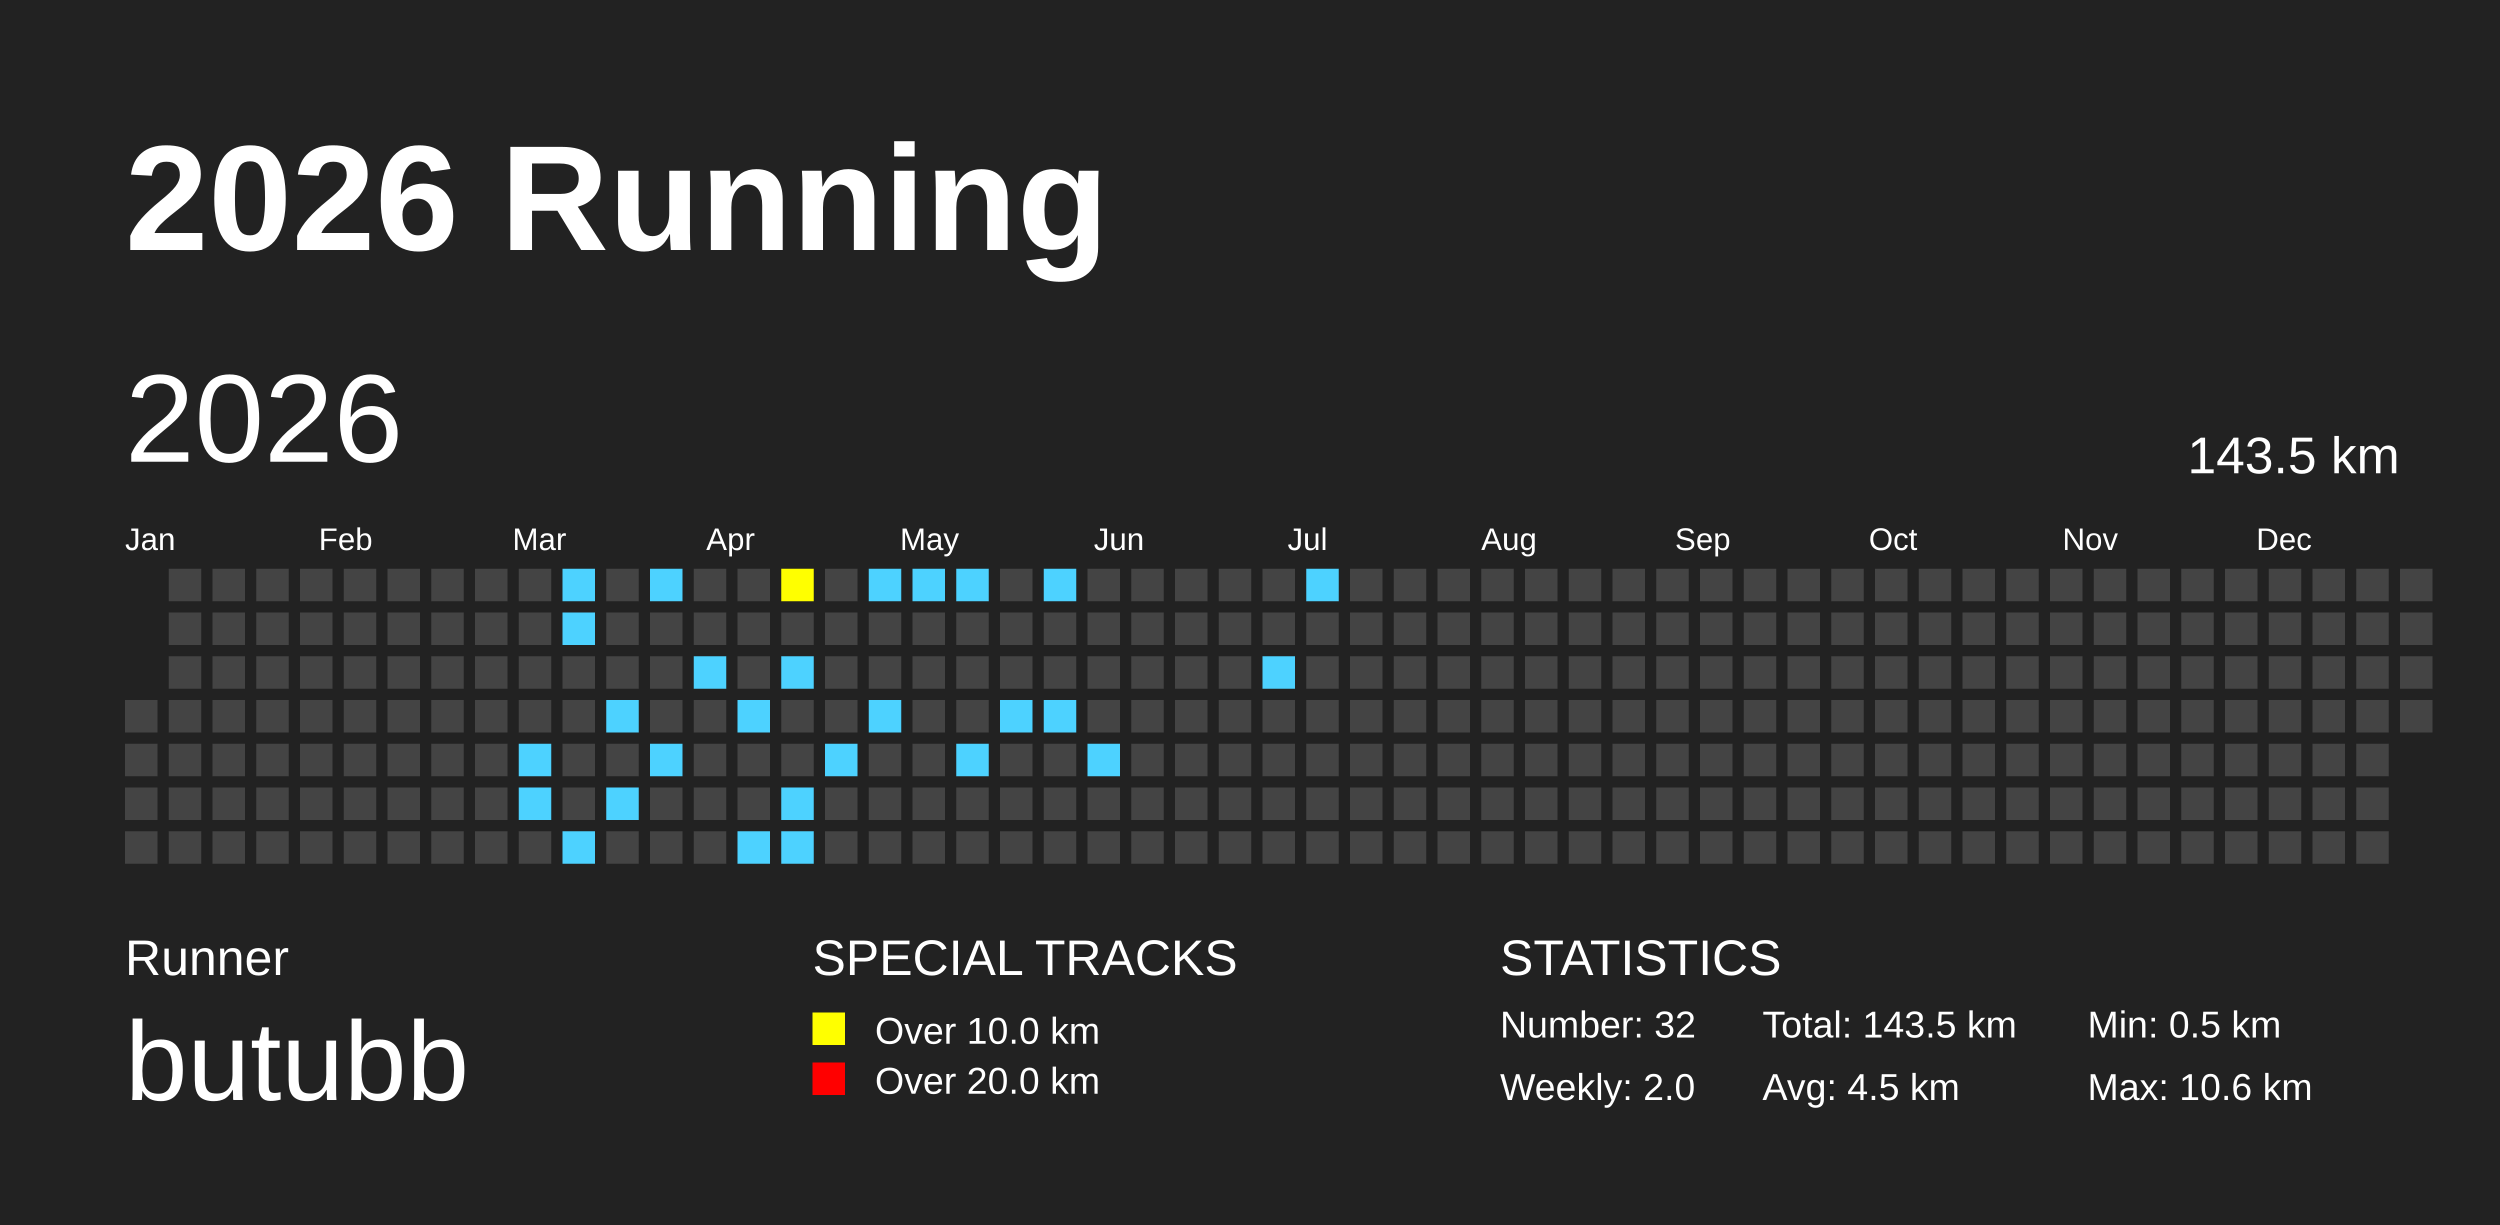
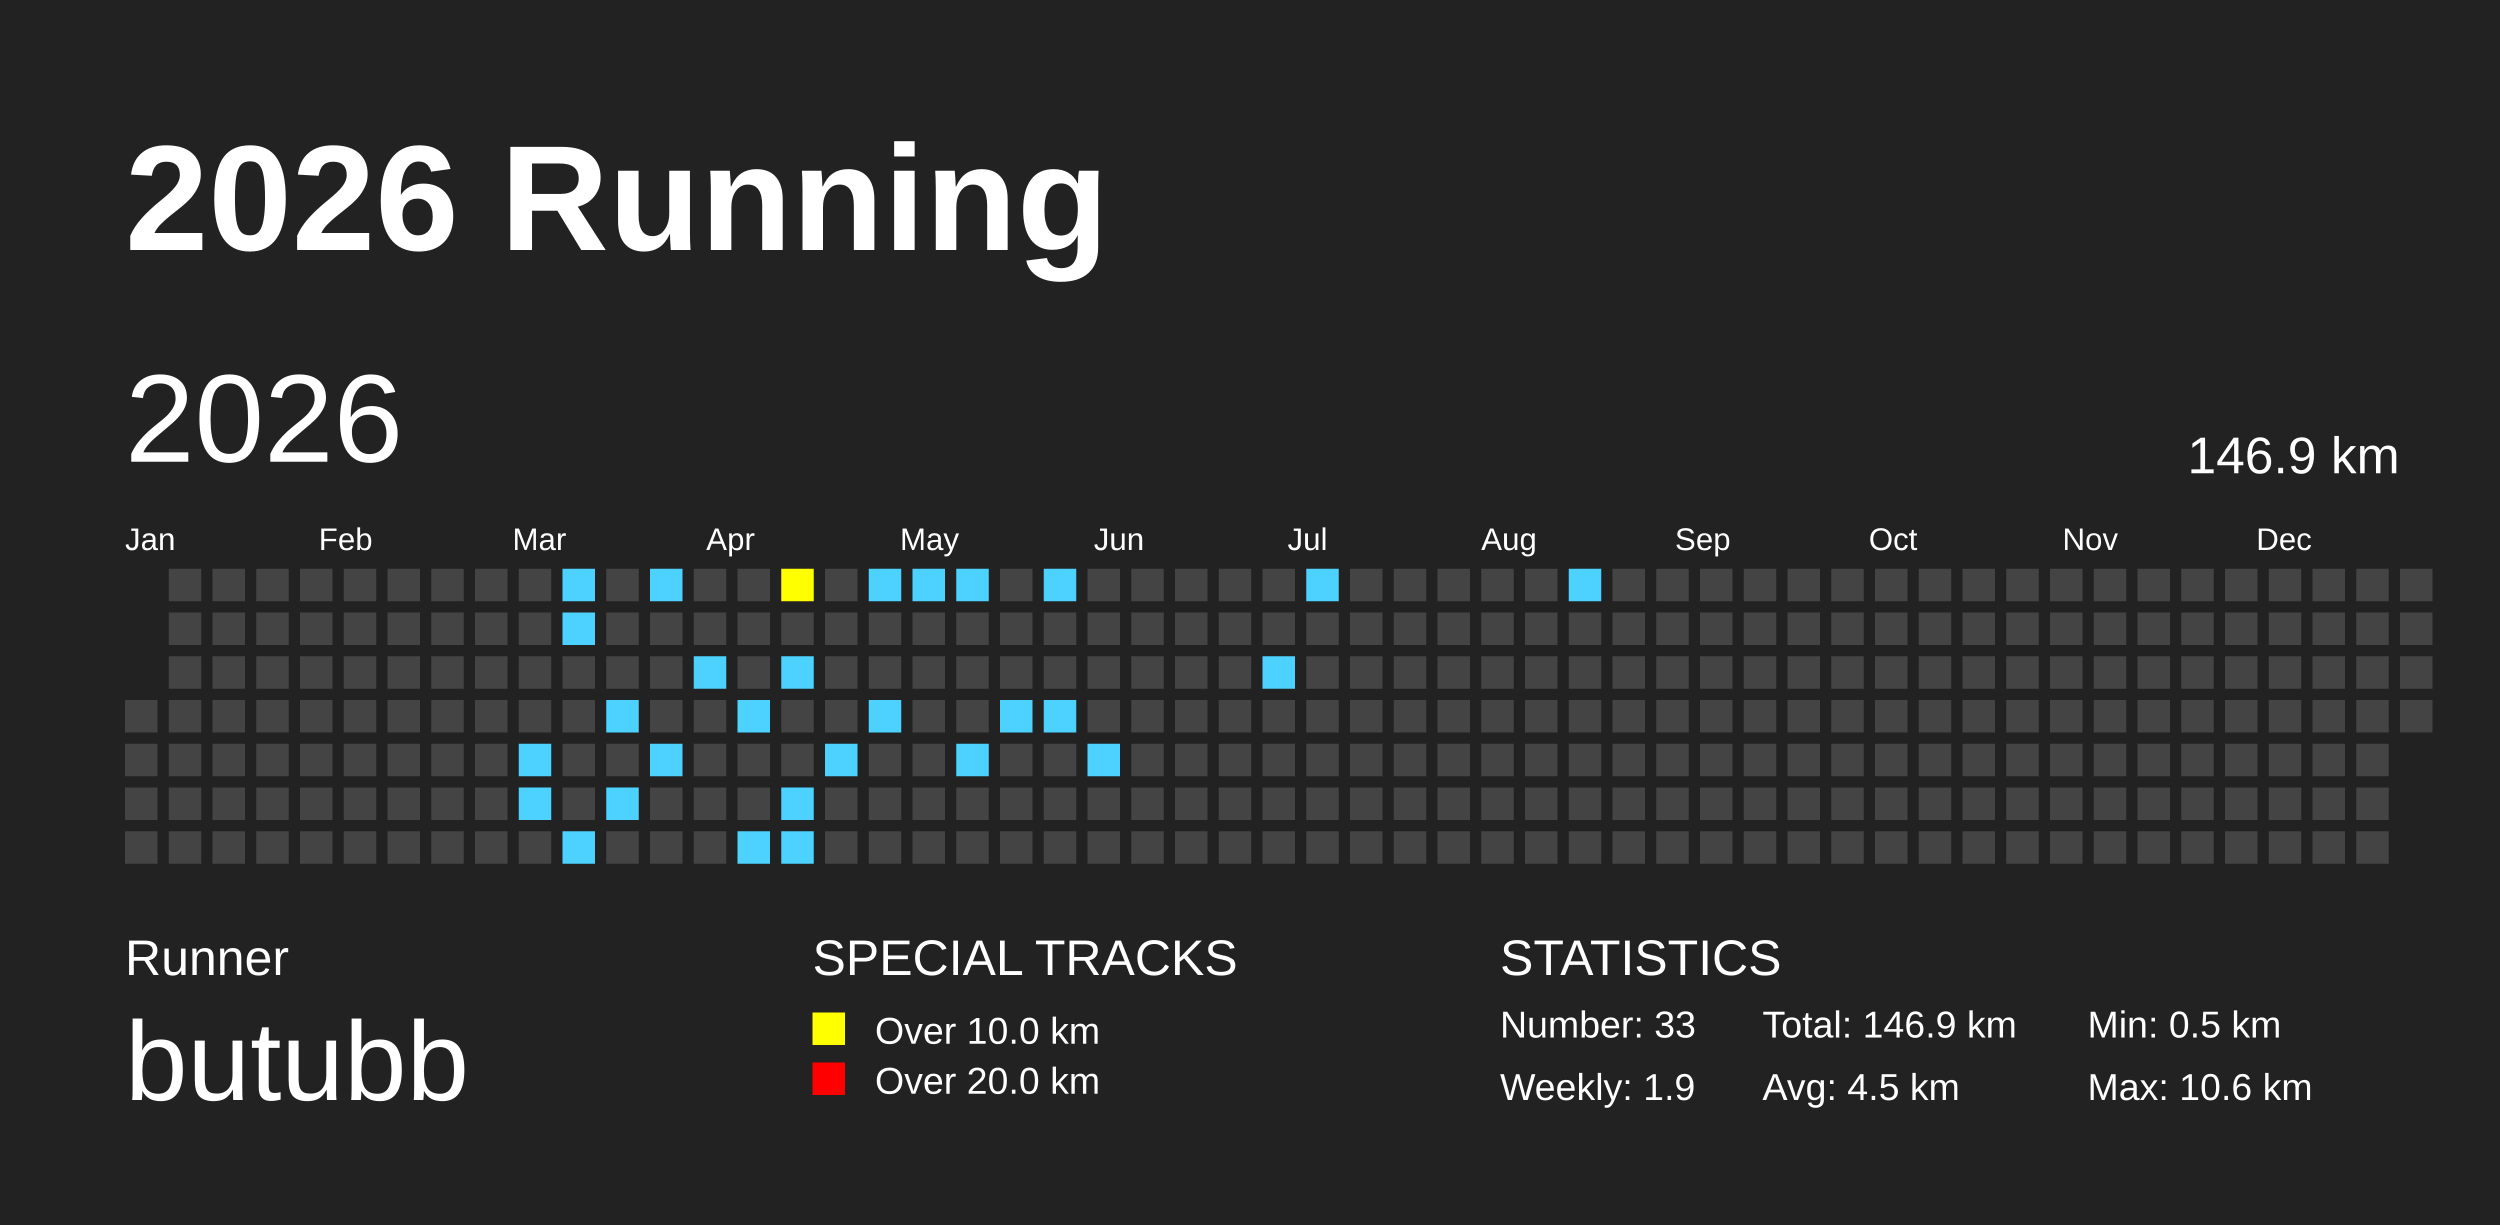
<svg xmlns="http://www.w3.org/2000/svg" baseProfile="full" height="98mm" version="1.1" viewBox="0,0,200,98" width="200mm">
  <defs />
  <rect fill="#222222" height="98" width="200" x="0" y="0" />
  <text fill="#FFFFFF" style="font-size:12px; font-family:Arial; font-weight:bold;" x="10" y="20">2026 Running</text>
  <text fill="#FFFFFF" style="font-size:4px; font-family:Arial" x="10" y="78">Runner</text>
  <text fill="#FFFFFF" style="font-size:9px; font-family:Arial" x="10" y="88">butubb</text>
  <text fill="#FFFFFF" style="font-size:4px; font-family:Arial" x="65" y="78">SPECIAL TRACKS</text>
  <rect fill="yellow" height="2.6" width="2.6" x="65" y="81" />
  <text fill="#FFFFFF" style="font-size:3px; font-family:Arial" x="70" y="83.5">Over 10.0 km</text>
  <rect fill="red" height="2.6" width="2.6" x="65" y="85" />
  <text fill="#FFFFFF" style="font-size:3px; font-family:Arial" x="70" y="87.5">Over 20.0 km</text>
  <text fill="#FFFFFF" style="font-size:4px; font-family:Arial" x="120" y="78">STATISTICS</text>
-   <text fill="#FFFFFF" style="font-size:3px; font-family:Arial" x="120" y="83">Number: 32</text>
-   <text fill="#FFFFFF" style="font-size:3px; font-family:Arial" x="120" y="88">Weekly: 2.0</text>
-   <text fill="#FFFFFF" style="font-size:3px; font-family:Arial" x="141" y="83">Total: 143.5 km</text>
+   <text fill="#FFFFFF" style="font-size:3px; font-family:Arial" x="120" y="83">Number: 33</text>
+   <text fill="#FFFFFF" style="font-size:3px; font-family:Arial" x="120" y="88">Weekly: 1.9</text>
+   <text fill="#FFFFFF" style="font-size:3px; font-family:Arial" x="141" y="83">Total: 146.9 km</text>
  <text fill="#FFFFFF" style="font-size:3px; font-family:Arial" x="141" y="88">Avg: 4.5 km</text>
  <text fill="#FFFFFF" style="font-size:3px; font-family:Arial" x="167" y="83">Min: 0.5 km</text>
  <text fill="#FFFFFF" style="font-size:3px; font-family:Arial" x="167" y="88">Max: 10.6 km</text>
  <text dominant-baseline="hanging" fill="#FFFFFF" style="font-size:10.0px; font-family:Arial;" x="10" y="30">2026</text>
-   <text dominant-baseline="hanging" fill="#FFFFFF" style="font-size:4.125px; font-family:Arial;" x="175" y="35">143.5 km</text>
+   <text dominant-baseline="hanging" fill="#FFFFFF" style="font-size:4.125px; font-family:Arial;" x="175" y="35">146.9 km</text>
  <text fill="#FFFFFF" style="font-size:2.5px; font-family:Arial" x="10.0" y="44">Jan</text>
  <text fill="#FFFFFF" style="font-size:2.5px; font-family:Arial" x="25.5" y="44">Feb</text>
  <text fill="#FFFFFF" style="font-size:2.5px; font-family:Arial" x="41.0" y="44">Mar</text>
  <text fill="#FFFFFF" style="font-size:2.5px; font-family:Arial" x="56.5" y="44">Apr</text>
  <text fill="#FFFFFF" style="font-size:2.5px; font-family:Arial" x="72.0" y="44">May</text>
  <text fill="#FFFFFF" style="font-size:2.5px; font-family:Arial" x="87.5" y="44">Jun</text>
  <text fill="#FFFFFF" style="font-size:2.5px; font-family:Arial" x="103.0" y="44">Jul</text>
  <text fill="#FFFFFF" style="font-size:2.5px; font-family:Arial" x="118.5" y="44">Aug</text>
  <text fill="#FFFFFF" style="font-size:2.5px; font-family:Arial" x="134.0" y="44">Sep</text>
  <text fill="#FFFFFF" style="font-size:2.5px; font-family:Arial" x="149.5" y="44">Oct</text>
  <text fill="#FFFFFF" style="font-size:2.5px; font-family:Arial" x="165.0" y="44">Nov</text>
  <text fill="#FFFFFF" style="font-size:2.5px; font-family:Arial" x="180.5" y="44">Dec</text>
  <rect fill="#444444" height="2.6" width="2.6" x="10.0" y="56.0" />
  <rect fill="#444444" height="2.6" width="2.6" x="10.0" y="59.5" />
  <rect fill="#444444" height="2.6" width="2.6" x="10.0" y="63.0" />
  <rect fill="#444444" height="2.6" width="2.6" x="10.0" y="66.5" />
  <rect fill="#444444" height="2.6" width="2.6" x="13.5" y="45.5" />
  <rect fill="#444444" height="2.6" width="2.6" x="13.5" y="49.0" />
  <rect fill="#444444" height="2.6" width="2.6" x="13.5" y="52.5" />
  <rect fill="#444444" height="2.6" width="2.6" x="13.5" y="56.0" />
  <rect fill="#444444" height="2.6" width="2.6" x="13.5" y="59.5" />
  <rect fill="#444444" height="2.6" width="2.6" x="13.5" y="63.0" />
  <rect fill="#444444" height="2.6" width="2.6" x="13.5" y="66.5" />
  <rect fill="#444444" height="2.6" width="2.6" x="17.0" y="45.5" />
  <rect fill="#444444" height="2.6" width="2.6" x="17.0" y="49.0" />
  <rect fill="#444444" height="2.6" width="2.6" x="17.0" y="52.5" />
  <rect fill="#444444" height="2.6" width="2.6" x="17.0" y="56.0" />
  <rect fill="#444444" height="2.6" width="2.6" x="17.0" y="59.5" />
  <rect fill="#444444" height="2.6" width="2.6" x="17.0" y="63.0" />
  <rect fill="#444444" height="2.6" width="2.6" x="17.0" y="66.5" />
  <rect fill="#444444" height="2.6" width="2.6" x="20.5" y="45.5" />
  <rect fill="#444444" height="2.6" width="2.6" x="20.5" y="49.0" />
  <rect fill="#444444" height="2.6" width="2.6" x="20.5" y="52.5" />
  <rect fill="#444444" height="2.6" width="2.6" x="20.5" y="56.0" />
  <rect fill="#444444" height="2.6" width="2.6" x="20.5" y="59.5" />
  <rect fill="#444444" height="2.6" width="2.6" x="20.5" y="63.0" />
  <rect fill="#444444" height="2.6" width="2.6" x="20.5" y="66.5" />
  <rect fill="#444444" height="2.6" width="2.6" x="24.0" y="45.5" />
  <rect fill="#444444" height="2.6" width="2.6" x="24.0" y="49.0" />
  <rect fill="#444444" height="2.6" width="2.6" x="24.0" y="52.5" />
  <rect fill="#444444" height="2.6" width="2.6" x="24.0" y="56.0" />
  <rect fill="#444444" height="2.6" width="2.6" x="24.0" y="59.5" />
  <rect fill="#444444" height="2.6" width="2.6" x="24.0" y="63.0" />
  <rect fill="#444444" height="2.6" width="2.6" x="24.0" y="66.5" />
  <rect fill="#444444" height="2.6" width="2.6" x="27.5" y="45.5" />
  <rect fill="#444444" height="2.6" width="2.6" x="27.5" y="49.0" />
  <rect fill="#444444" height="2.6" width="2.6" x="27.5" y="52.5" />
  <rect fill="#444444" height="2.6" width="2.6" x="27.5" y="56.0" />
  <rect fill="#444444" height="2.6" width="2.6" x="27.5" y="59.5" />
  <rect fill="#444444" height="2.6" width="2.6" x="27.5" y="63.0" />
  <rect fill="#444444" height="2.6" width="2.6" x="27.5" y="66.5" />
  <rect fill="#444444" height="2.6" width="2.6" x="31.0" y="45.5" />
  <rect fill="#444444" height="2.6" width="2.6" x="31.0" y="49.0" />
  <rect fill="#444444" height="2.6" width="2.6" x="31.0" y="52.5" />
  <rect fill="#444444" height="2.6" width="2.6" x="31.0" y="56.0" />
  <rect fill="#444444" height="2.6" width="2.6" x="31.0" y="59.5" />
  <rect fill="#444444" height="2.6" width="2.6" x="31.0" y="63.0" />
  <rect fill="#444444" height="2.6" width="2.6" x="31.0" y="66.5" />
  <rect fill="#444444" height="2.6" width="2.6" x="34.5" y="45.5" />
  <rect fill="#444444" height="2.6" width="2.6" x="34.5" y="49.0" />
  <rect fill="#444444" height="2.6" width="2.6" x="34.5" y="52.5" />
  <rect fill="#444444" height="2.6" width="2.6" x="34.5" y="56.0" />
  <rect fill="#444444" height="2.6" width="2.6" x="34.5" y="59.5" />
  <rect fill="#444444" height="2.6" width="2.6" x="34.5" y="63.0" />
  <rect fill="#444444" height="2.6" width="2.6" x="34.5" y="66.5" />
  <rect fill="#444444" height="2.6" width="2.6" x="38.0" y="45.5" />
  <rect fill="#444444" height="2.6" width="2.6" x="38.0" y="49.0" />
  <rect fill="#444444" height="2.6" width="2.6" x="38.0" y="52.5" />
  <rect fill="#444444" height="2.6" width="2.6" x="38.0" y="56.0" />
  <rect fill="#444444" height="2.6" width="2.6" x="38.0" y="59.5" />
  <rect fill="#444444" height="2.6" width="2.6" x="38.0" y="63.0" />
  <rect fill="#444444" height="2.6" width="2.6" x="38.0" y="66.5" />
  <rect fill="#444444" height="2.6" width="2.6" x="41.5" y="45.5" />
  <rect fill="#444444" height="2.6" width="2.6" x="41.5" y="49.0" />
  <rect fill="#444444" height="2.6" width="2.6" x="41.5" y="52.5" />
  <rect fill="#444444" height="2.6" width="2.6" x="41.5" y="56.0" />
  <rect fill="#4DD2FF" height="2.6" width="2.6" x="41.5" y="59.5" />
  <rect fill="#4DD2FF" height="2.6" width="2.6" x="41.5" y="63.0" />
  <rect fill="#444444" height="2.6" width="2.6" x="41.5" y="66.5" />
  <rect fill="#4DD2FF" height="2.6" width="2.6" x="45.0" y="45.5" />
  <rect fill="#4DD2FF" height="2.6" width="2.6" x="45.0" y="49.0" />
  <rect fill="#444444" height="2.6" width="2.6" x="45.0" y="52.5" />
  <rect fill="#444444" height="2.6" width="2.6" x="45.0" y="56.0" />
  <rect fill="#444444" height="2.6" width="2.6" x="45.0" y="59.5" />
  <rect fill="#444444" height="2.6" width="2.6" x="45.0" y="63.0" />
  <rect fill="#4DD2FF" height="2.6" width="2.6" x="45.0" y="66.5" />
  <rect fill="#444444" height="2.6" width="2.6" x="48.5" y="45.5" />
  <rect fill="#444444" height="2.6" width="2.6" x="48.5" y="49.0" />
  <rect fill="#444444" height="2.6" width="2.6" x="48.5" y="52.5" />
  <rect fill="#4DD2FF" height="2.6" width="2.6" x="48.5" y="56.0" />
  <rect fill="#444444" height="2.6" width="2.6" x="48.5" y="59.5" />
  <rect fill="#4DD2FF" height="2.6" width="2.6" x="48.5" y="63.0" />
  <rect fill="#444444" height="2.6" width="2.6" x="48.5" y="66.5" />
  <rect fill="#4DD2FF" height="2.6" width="2.6" x="52.0" y="45.5" />
  <rect fill="#444444" height="2.6" width="2.6" x="52.0" y="49.0" />
  <rect fill="#444444" height="2.6" width="2.6" x="52.0" y="52.5" />
  <rect fill="#444444" height="2.6" width="2.6" x="52.0" y="56.0" />
  <rect fill="#4DD2FF" height="2.6" width="2.6" x="52.0" y="59.5" />
  <rect fill="#444444" height="2.6" width="2.6" x="52.0" y="63.0" />
  <rect fill="#444444" height="2.6" width="2.6" x="52.0" y="66.5" />
  <rect fill="#444444" height="2.6" width="2.6" x="55.5" y="45.5" />
  <rect fill="#444444" height="2.6" width="2.6" x="55.5" y="49.0" />
  <rect fill="#4DD2FF" height="2.6" width="2.6" x="55.5" y="52.5" />
  <rect fill="#444444" height="2.6" width="2.6" x="55.5" y="56.0" />
  <rect fill="#444444" height="2.6" width="2.6" x="55.5" y="59.5" />
  <rect fill="#444444" height="2.6" width="2.6" x="55.5" y="63.0" />
  <rect fill="#444444" height="2.6" width="2.6" x="55.5" y="66.5" />
  <rect fill="#444444" height="2.6" width="2.6" x="59.0" y="45.5" />
  <rect fill="#444444" height="2.6" width="2.6" x="59.0" y="49.0" />
  <rect fill="#444444" height="2.6" width="2.6" x="59.0" y="52.5" />
  <rect fill="#4DD2FF" height="2.6" width="2.6" x="59.0" y="56.0" />
  <rect fill="#444444" height="2.6" width="2.6" x="59.0" y="59.5" />
  <rect fill="#444444" height="2.6" width="2.6" x="59.0" y="63.0" />
  <rect fill="#4DD2FF" height="2.6" width="2.6" x="59.0" y="66.5" />
  <rect fill="yellow" height="2.6" width="2.6" x="62.5" y="45.5" />
  <rect fill="#444444" height="2.6" width="2.6" x="62.5" y="49.0" />
  <rect fill="#4DD2FF" height="2.6" width="2.6" x="62.5" y="52.5" />
  <rect fill="#444444" height="2.6" width="2.6" x="62.5" y="56.0" />
  <rect fill="#444444" height="2.6" width="2.6" x="62.5" y="59.5" />
  <rect fill="#4DD2FF" height="2.6" width="2.6" x="62.5" y="63.0" />
  <rect fill="#4DD2FF" height="2.6" width="2.6" x="62.5" y="66.5" />
  <rect fill="#444444" height="2.6" width="2.6" x="66.0" y="45.5" />
  <rect fill="#444444" height="2.6" width="2.6" x="66.0" y="49.0" />
  <rect fill="#444444" height="2.6" width="2.6" x="66.0" y="52.5" />
  <rect fill="#444444" height="2.6" width="2.6" x="66.0" y="56.0" />
  <rect fill="#4DD2FF" height="2.6" width="2.6" x="66.0" y="59.5" />
  <rect fill="#444444" height="2.6" width="2.6" x="66.0" y="63.0" />
  <rect fill="#444444" height="2.6" width="2.6" x="66.0" y="66.5" />
  <rect fill="#4DD2FF" height="2.6" width="2.6" x="69.5" y="45.5" />
  <rect fill="#444444" height="2.6" width="2.6" x="69.5" y="49.0" />
  <rect fill="#444444" height="2.6" width="2.6" x="69.5" y="52.5" />
  <rect fill="#4DD2FF" height="2.6" width="2.6" x="69.5" y="56.0" />
  <rect fill="#444444" height="2.6" width="2.6" x="69.5" y="59.5" />
  <rect fill="#444444" height="2.6" width="2.6" x="69.5" y="63.0" />
  <rect fill="#444444" height="2.6" width="2.6" x="69.5" y="66.5" />
  <rect fill="#4DD2FF" height="2.6" width="2.6" x="73.0" y="45.5" />
  <rect fill="#444444" height="2.6" width="2.6" x="73.0" y="49.0" />
  <rect fill="#444444" height="2.6" width="2.6" x="73.0" y="52.5" />
  <rect fill="#444444" height="2.6" width="2.6" x="73.0" y="56.0" />
  <rect fill="#444444" height="2.6" width="2.6" x="73.0" y="59.5" />
  <rect fill="#444444" height="2.6" width="2.6" x="73.0" y="63.0" />
  <rect fill="#444444" height="2.6" width="2.6" x="73.0" y="66.5" />
  <rect fill="#4DD2FF" height="2.6" width="2.6" x="76.5" y="45.5" />
  <rect fill="#444444" height="2.6" width="2.6" x="76.5" y="49.0" />
  <rect fill="#444444" height="2.6" width="2.6" x="76.5" y="52.5" />
  <rect fill="#444444" height="2.6" width="2.6" x="76.5" y="56.0" />
  <rect fill="#4DD2FF" height="2.6" width="2.6" x="76.5" y="59.5" />
  <rect fill="#444444" height="2.6" width="2.6" x="76.5" y="63.0" />
  <rect fill="#444444" height="2.6" width="2.6" x="76.5" y="66.5" />
  <rect fill="#444444" height="2.6" width="2.6" x="80.0" y="45.5" />
  <rect fill="#444444" height="2.6" width="2.6" x="80.0" y="49.0" />
  <rect fill="#444444" height="2.6" width="2.6" x="80.0" y="52.5" />
  <rect fill="#4DD2FF" height="2.6" width="2.6" x="80.0" y="56.0" />
  <rect fill="#444444" height="2.6" width="2.6" x="80.0" y="59.5" />
  <rect fill="#444444" height="2.6" width="2.6" x="80.0" y="63.0" />
  <rect fill="#444444" height="2.6" width="2.6" x="80.0" y="66.5" />
  <rect fill="#4DD2FF" height="2.6" width="2.6" x="83.5" y="45.5" />
  <rect fill="#444444" height="2.6" width="2.6" x="83.5" y="49.0" />
  <rect fill="#444444" height="2.6" width="2.6" x="83.5" y="52.5" />
  <rect fill="#4DD2FF" height="2.6" width="2.6" x="83.5" y="56.0" />
  <rect fill="#444444" height="2.6" width="2.6" x="83.5" y="59.5" />
  <rect fill="#444444" height="2.6" width="2.6" x="83.5" y="63.0" />
  <rect fill="#444444" height="2.6" width="2.6" x="83.5" y="66.5" />
  <rect fill="#444444" height="2.6" width="2.6" x="87.0" y="45.5" />
  <rect fill="#444444" height="2.6" width="2.6" x="87.0" y="49.0" />
  <rect fill="#444444" height="2.6" width="2.6" x="87.0" y="52.5" />
  <rect fill="#444444" height="2.6" width="2.6" x="87.0" y="56.0" />
  <rect fill="#4DD2FF" height="2.6" width="2.6" x="87.0" y="59.5" />
  <rect fill="#444444" height="2.6" width="2.6" x="87.0" y="63.0" />
  <rect fill="#444444" height="2.6" width="2.6" x="87.0" y="66.5" />
  <rect fill="#444444" height="2.6" width="2.6" x="90.5" y="45.5" />
  <rect fill="#444444" height="2.6" width="2.6" x="90.5" y="49.0" />
  <rect fill="#444444" height="2.6" width="2.6" x="90.5" y="52.5" />
  <rect fill="#444444" height="2.6" width="2.6" x="90.5" y="56.0" />
  <rect fill="#444444" height="2.6" width="2.6" x="90.5" y="59.5" />
  <rect fill="#444444" height="2.6" width="2.6" x="90.5" y="63.0" />
  <rect fill="#444444" height="2.6" width="2.6" x="90.5" y="66.5" />
  <rect fill="#444444" height="2.6" width="2.6" x="94.0" y="45.5" />
  <rect fill="#444444" height="2.6" width="2.6" x="94.0" y="49.0" />
  <rect fill="#444444" height="2.6" width="2.6" x="94.0" y="52.5" />
  <rect fill="#444444" height="2.6" width="2.6" x="94.0" y="56.0" />
  <rect fill="#444444" height="2.6" width="2.6" x="94.0" y="59.5" />
  <rect fill="#444444" height="2.6" width="2.6" x="94.0" y="63.0" />
  <rect fill="#444444" height="2.6" width="2.6" x="94.0" y="66.5" />
  <rect fill="#444444" height="2.6" width="2.6" x="97.5" y="45.5" />
  <rect fill="#444444" height="2.6" width="2.6" x="97.5" y="49.0" />
  <rect fill="#444444" height="2.6" width="2.6" x="97.5" y="52.5" />
  <rect fill="#444444" height="2.6" width="2.6" x="97.5" y="56.0" />
  <rect fill="#444444" height="2.6" width="2.6" x="97.5" y="59.5" />
  <rect fill="#444444" height="2.6" width="2.6" x="97.5" y="63.0" />
  <rect fill="#444444" height="2.6" width="2.6" x="97.5" y="66.5" />
  <rect fill="#444444" height="2.6" width="2.6" x="101.0" y="45.5" />
  <rect fill="#444444" height="2.6" width="2.6" x="101.0" y="49.0" />
  <rect fill="#4DD2FF" height="2.6" width="2.6" x="101.0" y="52.5" />
  <rect fill="#444444" height="2.6" width="2.6" x="101.0" y="56.0" />
  <rect fill="#444444" height="2.6" width="2.6" x="101.0" y="59.5" />
  <rect fill="#444444" height="2.6" width="2.6" x="101.0" y="63.0" />
  <rect fill="#444444" height="2.6" width="2.6" x="101.0" y="66.5" />
  <rect fill="#4DD2FF" height="2.6" width="2.6" x="104.5" y="45.5" />
  <rect fill="#444444" height="2.6" width="2.6" x="104.5" y="49.0" />
  <rect fill="#444444" height="2.6" width="2.6" x="104.5" y="52.5" />
  <rect fill="#444444" height="2.6" width="2.6" x="104.5" y="56.0" />
  <rect fill="#444444" height="2.6" width="2.6" x="104.5" y="59.5" />
  <rect fill="#444444" height="2.6" width="2.6" x="104.5" y="63.0" />
  <rect fill="#444444" height="2.6" width="2.6" x="104.5" y="66.5" />
  <rect fill="#444444" height="2.6" width="2.6" x="108.0" y="45.5" />
  <rect fill="#444444" height="2.6" width="2.6" x="108.0" y="49.0" />
  <rect fill="#444444" height="2.6" width="2.6" x="108.0" y="52.5" />
  <rect fill="#444444" height="2.6" width="2.6" x="108.0" y="56.0" />
  <rect fill="#444444" height="2.6" width="2.6" x="108.0" y="59.5" />
  <rect fill="#444444" height="2.6" width="2.6" x="108.0" y="63.0" />
  <rect fill="#444444" height="2.6" width="2.6" x="108.0" y="66.5" />
  <rect fill="#444444" height="2.6" width="2.6" x="111.5" y="45.5" />
  <rect fill="#444444" height="2.6" width="2.6" x="111.5" y="49.0" />
  <rect fill="#444444" height="2.6" width="2.6" x="111.5" y="52.5" />
  <rect fill="#444444" height="2.6" width="2.6" x="111.5" y="56.0" />
  <rect fill="#444444" height="2.6" width="2.6" x="111.5" y="59.5" />
  <rect fill="#444444" height="2.6" width="2.6" x="111.5" y="63.0" />
  <rect fill="#444444" height="2.6" width="2.6" x="111.5" y="66.5" />
  <rect fill="#444444" height="2.6" width="2.6" x="115.0" y="45.5" />
  <rect fill="#444444" height="2.6" width="2.6" x="115.0" y="49.0" />
  <rect fill="#444444" height="2.6" width="2.6" x="115.0" y="52.5" />
  <rect fill="#444444" height="2.6" width="2.6" x="115.0" y="56.0" />
  <rect fill="#444444" height="2.6" width="2.6" x="115.0" y="59.5" />
  <rect fill="#444444" height="2.6" width="2.6" x="115.0" y="63.0" />
  <rect fill="#444444" height="2.6" width="2.6" x="115.0" y="66.5" />
  <rect fill="#444444" height="2.6" width="2.6" x="118.5" y="45.5" />
  <rect fill="#444444" height="2.6" width="2.6" x="118.5" y="49.0" />
  <rect fill="#444444" height="2.6" width="2.6" x="118.5" y="52.5" />
  <rect fill="#444444" height="2.6" width="2.6" x="118.5" y="56.0" />
  <rect fill="#444444" height="2.6" width="2.6" x="118.5" y="59.5" />
  <rect fill="#444444" height="2.6" width="2.6" x="118.5" y="63.0" />
  <rect fill="#444444" height="2.6" width="2.6" x="118.5" y="66.5" />
  <rect fill="#444444" height="2.6" width="2.6" x="122.0" y="45.5" />
  <rect fill="#444444" height="2.6" width="2.6" x="122.0" y="49.0" />
  <rect fill="#444444" height="2.6" width="2.6" x="122.0" y="52.5" />
  <rect fill="#444444" height="2.6" width="2.6" x="122.0" y="56.0" />
  <rect fill="#444444" height="2.6" width="2.6" x="122.0" y="59.5" />
  <rect fill="#444444" height="2.6" width="2.6" x="122.0" y="63.0" />
  <rect fill="#444444" height="2.6" width="2.6" x="122.0" y="66.5" />
-   <rect fill="#444444" height="2.6" width="2.6" x="125.5" y="45.5" />
+   <rect fill="#4DD2FF" height="2.6" width="2.6" x="125.5" y="45.5" />
  <rect fill="#444444" height="2.6" width="2.6" x="125.5" y="49.0" />
  <rect fill="#444444" height="2.6" width="2.6" x="125.5" y="52.5" />
  <rect fill="#444444" height="2.6" width="2.6" x="125.5" y="56.0" />
  <rect fill="#444444" height="2.6" width="2.6" x="125.5" y="59.5" />
  <rect fill="#444444" height="2.6" width="2.6" x="125.5" y="63.0" />
  <rect fill="#444444" height="2.6" width="2.6" x="125.5" y="66.5" />
  <rect fill="#444444" height="2.6" width="2.6" x="129.0" y="45.5" />
  <rect fill="#444444" height="2.6" width="2.6" x="129.0" y="49.0" />
  <rect fill="#444444" height="2.6" width="2.6" x="129.0" y="52.5" />
  <rect fill="#444444" height="2.6" width="2.6" x="129.0" y="56.0" />
  <rect fill="#444444" height="2.6" width="2.6" x="129.0" y="59.5" />
  <rect fill="#444444" height="2.6" width="2.6" x="129.0" y="63.0" />
  <rect fill="#444444" height="2.6" width="2.6" x="129.0" y="66.5" />
  <rect fill="#444444" height="2.6" width="2.6" x="132.5" y="45.5" />
  <rect fill="#444444" height="2.6" width="2.6" x="132.5" y="49.0" />
  <rect fill="#444444" height="2.6" width="2.6" x="132.5" y="52.5" />
  <rect fill="#444444" height="2.6" width="2.6" x="132.5" y="56.0" />
  <rect fill="#444444" height="2.6" width="2.6" x="132.5" y="59.5" />
  <rect fill="#444444" height="2.6" width="2.6" x="132.5" y="63.0" />
  <rect fill="#444444" height="2.6" width="2.6" x="132.5" y="66.5" />
  <rect fill="#444444" height="2.6" width="2.6" x="136.0" y="45.5" />
  <rect fill="#444444" height="2.6" width="2.6" x="136.0" y="49.0" />
  <rect fill="#444444" height="2.6" width="2.6" x="136.0" y="52.5" />
  <rect fill="#444444" height="2.6" width="2.6" x="136.0" y="56.0" />
  <rect fill="#444444" height="2.6" width="2.6" x="136.0" y="59.5" />
  <rect fill="#444444" height="2.6" width="2.6" x="136.0" y="63.0" />
  <rect fill="#444444" height="2.6" width="2.6" x="136.0" y="66.5" />
  <rect fill="#444444" height="2.6" width="2.6" x="139.5" y="45.5" />
  <rect fill="#444444" height="2.6" width="2.6" x="139.5" y="49.0" />
  <rect fill="#444444" height="2.6" width="2.6" x="139.5" y="52.5" />
  <rect fill="#444444" height="2.6" width="2.6" x="139.5" y="56.0" />
  <rect fill="#444444" height="2.6" width="2.6" x="139.5" y="59.5" />
  <rect fill="#444444" height="2.6" width="2.6" x="139.5" y="63.0" />
  <rect fill="#444444" height="2.6" width="2.6" x="139.5" y="66.5" />
  <rect fill="#444444" height="2.6" width="2.6" x="143.0" y="45.5" />
  <rect fill="#444444" height="2.6" width="2.6" x="143.0" y="49.0" />
  <rect fill="#444444" height="2.6" width="2.6" x="143.0" y="52.5" />
  <rect fill="#444444" height="2.6" width="2.6" x="143.0" y="56.0" />
  <rect fill="#444444" height="2.6" width="2.6" x="143.0" y="59.5" />
  <rect fill="#444444" height="2.6" width="2.6" x="143.0" y="63.0" />
  <rect fill="#444444" height="2.6" width="2.6" x="143.0" y="66.5" />
  <rect fill="#444444" height="2.6" width="2.6" x="146.5" y="45.5" />
  <rect fill="#444444" height="2.6" width="2.6" x="146.5" y="49.0" />
  <rect fill="#444444" height="2.6" width="2.6" x="146.5" y="52.5" />
  <rect fill="#444444" height="2.6" width="2.6" x="146.5" y="56.0" />
  <rect fill="#444444" height="2.6" width="2.6" x="146.5" y="59.5" />
  <rect fill="#444444" height="2.6" width="2.6" x="146.5" y="63.0" />
  <rect fill="#444444" height="2.6" width="2.6" x="146.5" y="66.5" />
  <rect fill="#444444" height="2.6" width="2.6" x="150.0" y="45.5" />
  <rect fill="#444444" height="2.6" width="2.6" x="150.0" y="49.0" />
  <rect fill="#444444" height="2.6" width="2.6" x="150.0" y="52.5" />
  <rect fill="#444444" height="2.6" width="2.6" x="150.0" y="56.0" />
  <rect fill="#444444" height="2.6" width="2.6" x="150.0" y="59.5" />
  <rect fill="#444444" height="2.6" width="2.6" x="150.0" y="63.0" />
  <rect fill="#444444" height="2.6" width="2.6" x="150.0" y="66.5" />
  <rect fill="#444444" height="2.6" width="2.6" x="153.5" y="45.5" />
  <rect fill="#444444" height="2.6" width="2.6" x="153.5" y="49.0" />
  <rect fill="#444444" height="2.6" width="2.6" x="153.5" y="52.5" />
  <rect fill="#444444" height="2.6" width="2.6" x="153.5" y="56.0" />
  <rect fill="#444444" height="2.6" width="2.6" x="153.5" y="59.5" />
  <rect fill="#444444" height="2.6" width="2.6" x="153.5" y="63.0" />
  <rect fill="#444444" height="2.6" width="2.6" x="153.5" y="66.5" />
  <rect fill="#444444" height="2.6" width="2.6" x="157.0" y="45.5" />
  <rect fill="#444444" height="2.6" width="2.6" x="157.0" y="49.0" />
  <rect fill="#444444" height="2.6" width="2.6" x="157.0" y="52.5" />
  <rect fill="#444444" height="2.6" width="2.6" x="157.0" y="56.0" />
  <rect fill="#444444" height="2.6" width="2.6" x="157.0" y="59.5" />
  <rect fill="#444444" height="2.6" width="2.6" x="157.0" y="63.0" />
  <rect fill="#444444" height="2.6" width="2.6" x="157.0" y="66.5" />
  <rect fill="#444444" height="2.6" width="2.6" x="160.5" y="45.5" />
  <rect fill="#444444" height="2.6" width="2.6" x="160.5" y="49.0" />
  <rect fill="#444444" height="2.6" width="2.6" x="160.5" y="52.5" />
  <rect fill="#444444" height="2.6" width="2.6" x="160.5" y="56.0" />
  <rect fill="#444444" height="2.6" width="2.6" x="160.5" y="59.5" />
  <rect fill="#444444" height="2.6" width="2.6" x="160.5" y="63.0" />
  <rect fill="#444444" height="2.6" width="2.6" x="160.5" y="66.5" />
  <rect fill="#444444" height="2.6" width="2.6" x="164.0" y="45.5" />
  <rect fill="#444444" height="2.6" width="2.6" x="164.0" y="49.0" />
  <rect fill="#444444" height="2.6" width="2.6" x="164.0" y="52.5" />
  <rect fill="#444444" height="2.6" width="2.6" x="164.0" y="56.0" />
  <rect fill="#444444" height="2.6" width="2.6" x="164.0" y="59.5" />
  <rect fill="#444444" height="2.6" width="2.6" x="164.0" y="63.0" />
  <rect fill="#444444" height="2.6" width="2.6" x="164.0" y="66.5" />
  <rect fill="#444444" height="2.6" width="2.6" x="167.5" y="45.5" />
  <rect fill="#444444" height="2.6" width="2.6" x="167.5" y="49.0" />
  <rect fill="#444444" height="2.6" width="2.6" x="167.5" y="52.5" />
  <rect fill="#444444" height="2.6" width="2.6" x="167.5" y="56.0" />
  <rect fill="#444444" height="2.6" width="2.6" x="167.5" y="59.5" />
  <rect fill="#444444" height="2.6" width="2.6" x="167.5" y="63.0" />
  <rect fill="#444444" height="2.6" width="2.6" x="167.5" y="66.5" />
  <rect fill="#444444" height="2.6" width="2.6" x="171.0" y="45.5" />
  <rect fill="#444444" height="2.6" width="2.6" x="171.0" y="49.0" />
  <rect fill="#444444" height="2.6" width="2.6" x="171.0" y="52.5" />
  <rect fill="#444444" height="2.6" width="2.6" x="171.0" y="56.0" />
  <rect fill="#444444" height="2.6" width="2.6" x="171.0" y="59.5" />
  <rect fill="#444444" height="2.6" width="2.6" x="171.0" y="63.0" />
  <rect fill="#444444" height="2.6" width="2.6" x="171.0" y="66.5" />
  <rect fill="#444444" height="2.6" width="2.6" x="174.5" y="45.5" />
  <rect fill="#444444" height="2.6" width="2.6" x="174.5" y="49.0" />
  <rect fill="#444444" height="2.6" width="2.6" x="174.5" y="52.5" />
  <rect fill="#444444" height="2.6" width="2.6" x="174.5" y="56.0" />
  <rect fill="#444444" height="2.6" width="2.6" x="174.5" y="59.5" />
  <rect fill="#444444" height="2.6" width="2.6" x="174.5" y="63.0" />
  <rect fill="#444444" height="2.6" width="2.6" x="174.5" y="66.5" />
  <rect fill="#444444" height="2.6" width="2.6" x="178.0" y="45.5" />
  <rect fill="#444444" height="2.6" width="2.6" x="178.0" y="49.0" />
  <rect fill="#444444" height="2.6" width="2.6" x="178.0" y="52.5" />
  <rect fill="#444444" height="2.6" width="2.6" x="178.0" y="56.0" />
  <rect fill="#444444" height="2.6" width="2.6" x="178.0" y="59.5" />
  <rect fill="#444444" height="2.6" width="2.6" x="178.0" y="63.0" />
  <rect fill="#444444" height="2.6" width="2.6" x="178.0" y="66.5" />
  <rect fill="#444444" height="2.6" width="2.6" x="181.5" y="45.5" />
  <rect fill="#444444" height="2.6" width="2.6" x="181.5" y="49.0" />
  <rect fill="#444444" height="2.6" width="2.6" x="181.5" y="52.5" />
  <rect fill="#444444" height="2.6" width="2.6" x="181.5" y="56.0" />
  <rect fill="#444444" height="2.6" width="2.6" x="181.5" y="59.5" />
  <rect fill="#444444" height="2.6" width="2.6" x="181.5" y="63.0" />
  <rect fill="#444444" height="2.6" width="2.6" x="181.5" y="66.5" />
  <rect fill="#444444" height="2.6" width="2.6" x="185.0" y="45.5" />
  <rect fill="#444444" height="2.6" width="2.6" x="185.0" y="49.0" />
  <rect fill="#444444" height="2.6" width="2.6" x="185.0" y="52.5" />
  <rect fill="#444444" height="2.6" width="2.6" x="185.0" y="56.0" />
  <rect fill="#444444" height="2.6" width="2.6" x="185.0" y="59.5" />
  <rect fill="#444444" height="2.6" width="2.6" x="185.0" y="63.0" />
  <rect fill="#444444" height="2.6" width="2.6" x="185.0" y="66.5" />
  <rect fill="#444444" height="2.6" width="2.6" x="188.5" y="45.5" />
  <rect fill="#444444" height="2.6" width="2.6" x="188.5" y="49.0" />
  <rect fill="#444444" height="2.6" width="2.6" x="188.5" y="52.5" />
  <rect fill="#444444" height="2.6" width="2.6" x="188.5" y="56.0" />
  <rect fill="#444444" height="2.6" width="2.6" x="188.5" y="59.5" />
  <rect fill="#444444" height="2.6" width="2.6" x="188.5" y="63.0" />
  <rect fill="#444444" height="2.6" width="2.6" x="188.5" y="66.5" />
  <rect fill="#444444" height="2.6" width="2.6" x="192.0" y="45.5" />
  <rect fill="#444444" height="2.6" width="2.6" x="192.0" y="49.0" />
  <rect fill="#444444" height="2.6" width="2.6" x="192.0" y="52.5" />
  <rect fill="#444444" height="2.6" width="2.6" x="192.0" y="56.0" />
</svg>
